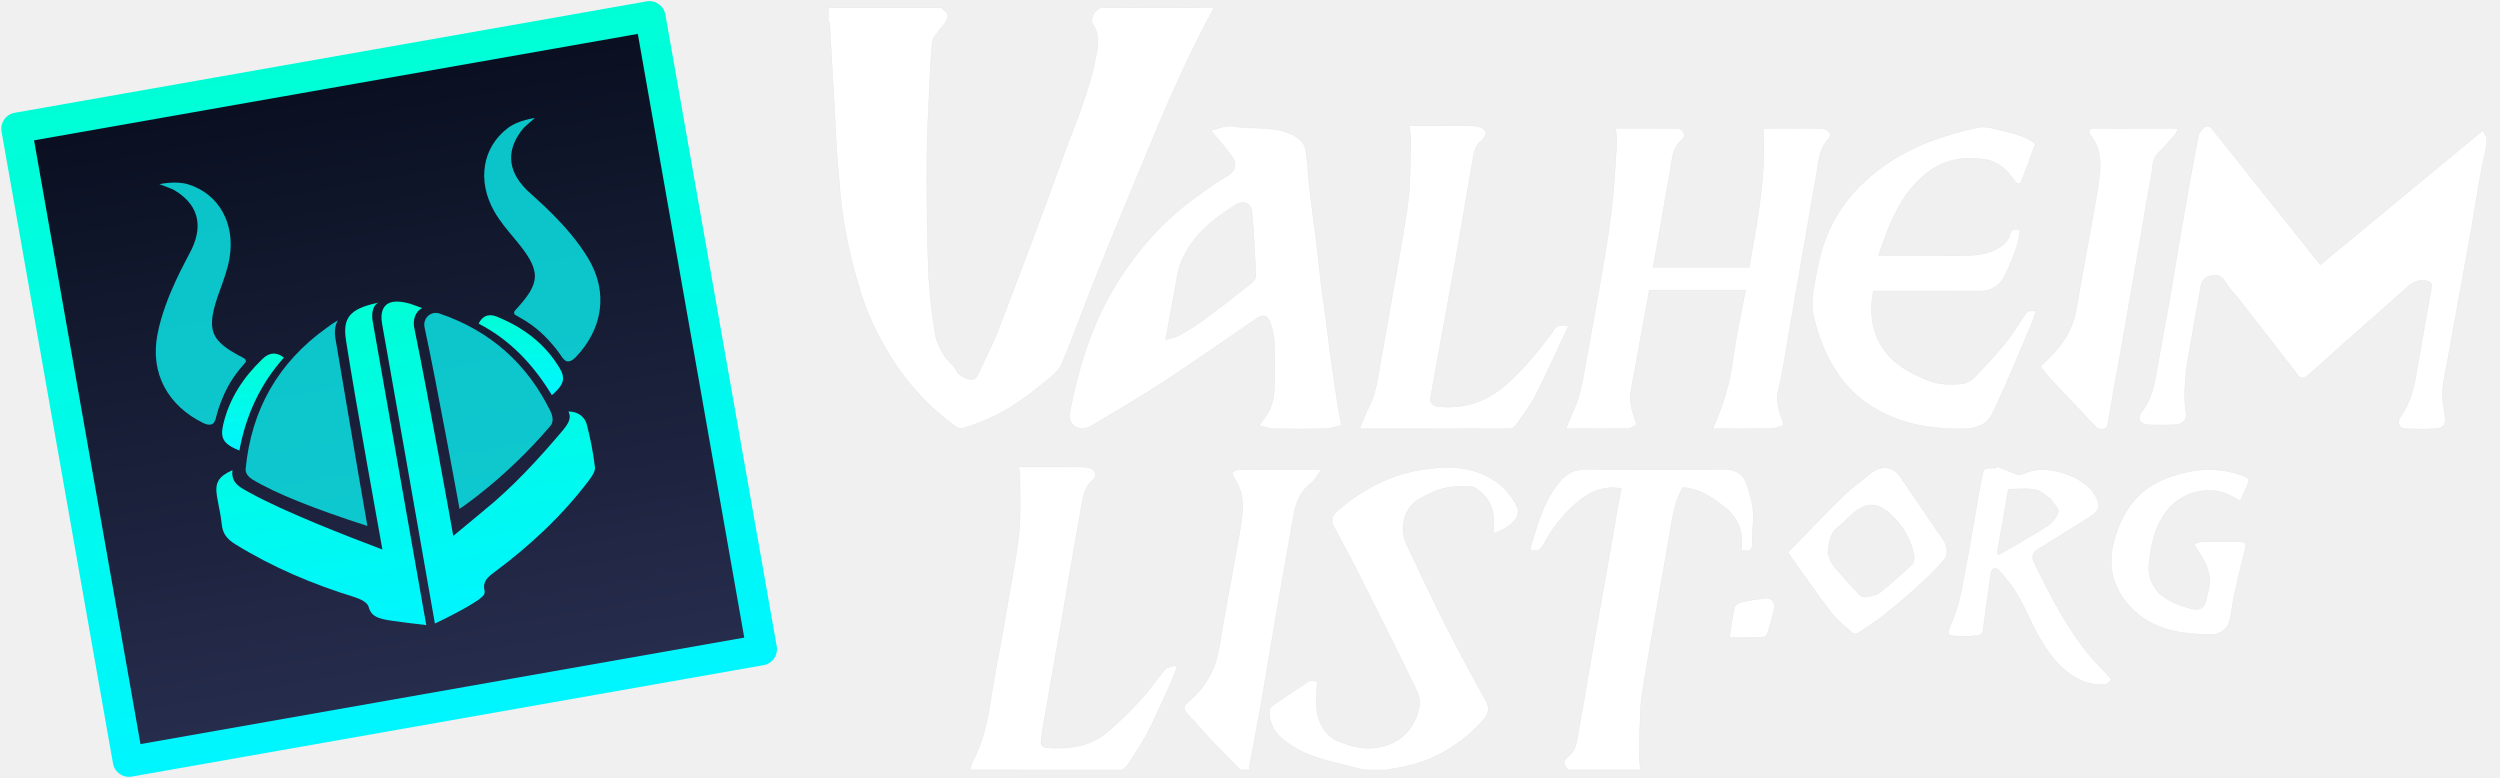
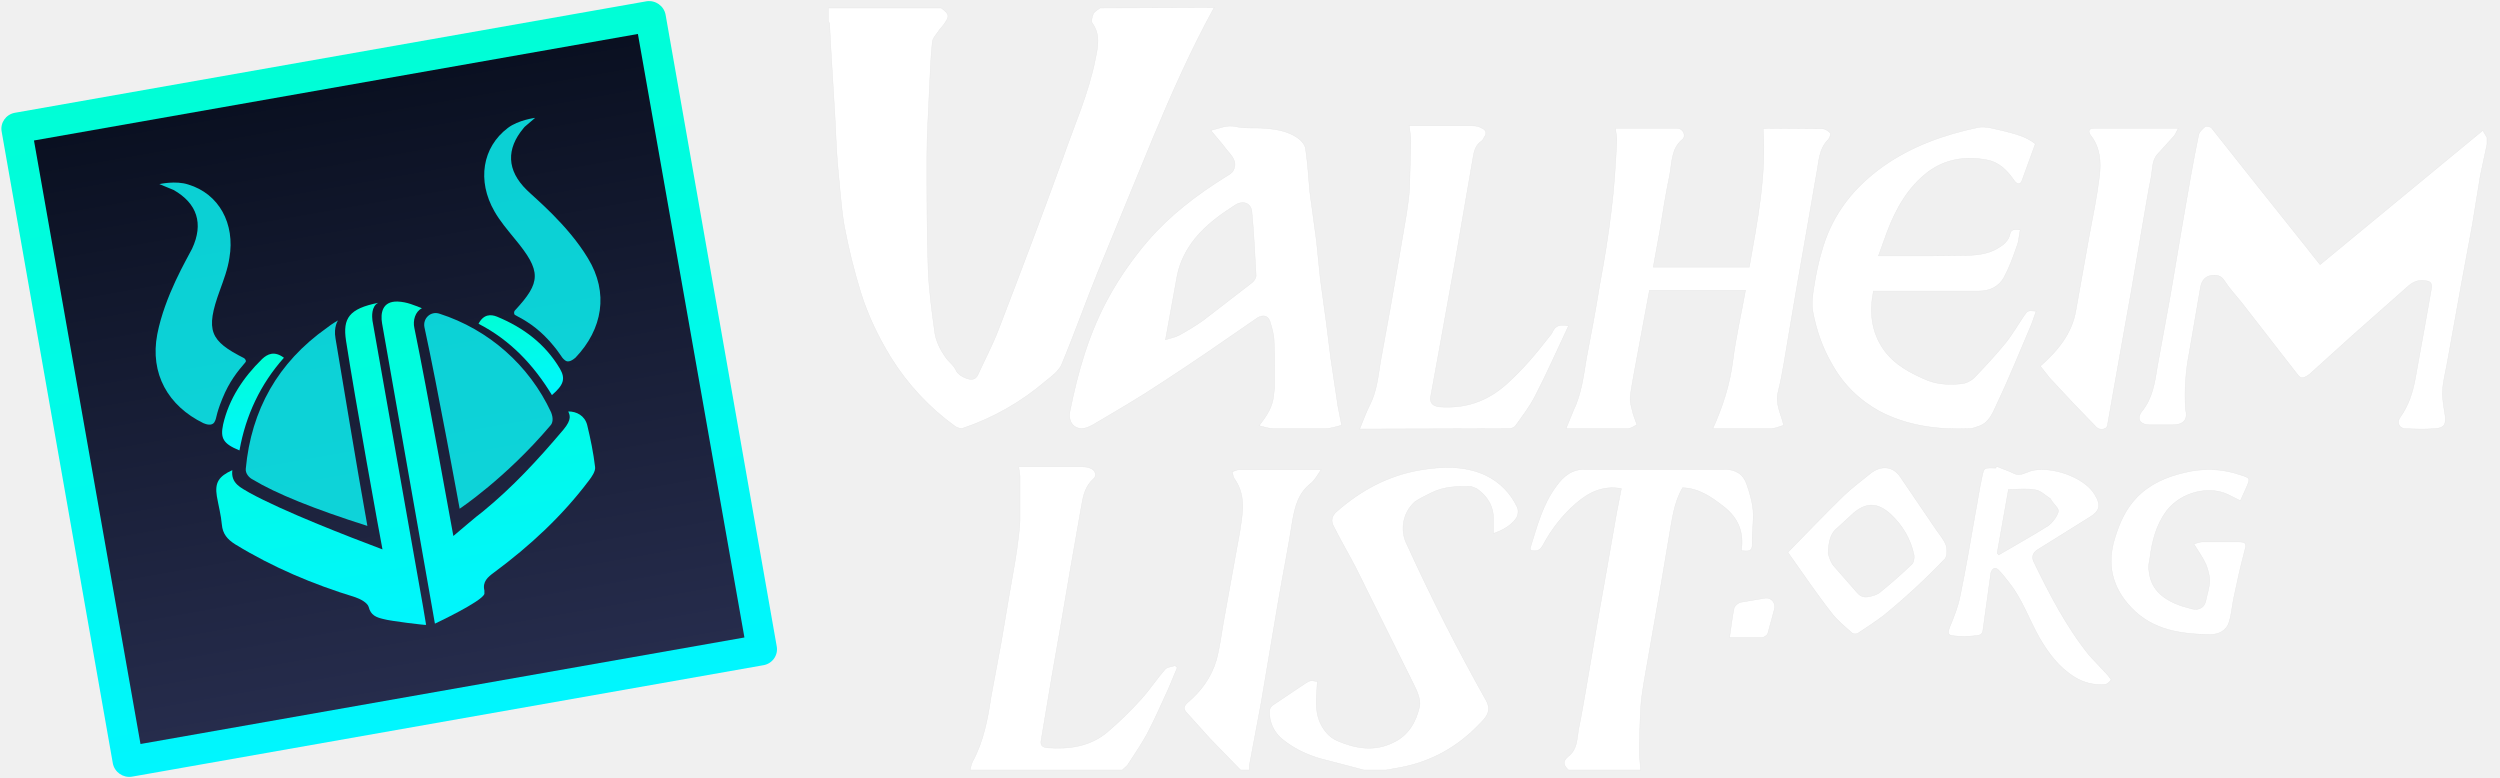
- <svg xmlns="http://www.w3.org/2000/svg" version="1.1" id="Layer_1" x="0px" y="0px" viewBox="0 0 5961 1854.3" style="enable-background:new 0 0 5961 1854.3;" xml:space="preserve">
-   <style type="text/css">
- 	.st0{fill:url(#SVGID_1_);}
- 	.st1{fill:url(#SVGID_2_);}
- 	.st2{fill:url(#SVGID_3_);}
- 	.st3{fill:url(#SVGID_4_);}
- 	.st4{opacity:0.75;fill:#0AFFFF;enable-background:new    ;}
- 	.st5{fill:url(#SVGID_5_);}
- 	.st6{fill:url(#SVGID_6_);}
- 	.st7{fill:#FFFFFF;stroke:#E5E5E5;stroke-miterlimit:10;}
- </style>
-   <linearGradient id="SVGID_1_" gradientUnits="userSpaceOnUse" x1="1045.252" y1="1368.529" x2="1045.252" y2="-238.74" gradientTransform="matrix(0.9848 -0.1736 0.1736 0.9848 -199.4986 552.608)">
-     <stop offset="0" style="stop-color:#00F6FE" />
-     <stop offset="1" style="stop-color:#00FED6" />
+ <svg xmlns="http://www.w3.org/2000/svg" xmlns:xlink="http://www.w3.org/1999/xlink" viewBox="0 0 5961 1854.3">
+   <linearGradient id="a">
+     <stop offset="0" stop-color="#00f6fe" />
+     <stop offset="1" stop-color="#00fed6" />
  </linearGradient>
-   <path class="st0" d="M1820.7,1586L314.2,1851.7c-21,3.7-41.1-10.3-44.8-31.4L3.7,313.7c-3.7-21,10.3-41.1,31.4-44.8L1541.7,3.3  c21-3.7,41.1,10.3,44.8,31.4l265.6,1506.6C1855.8,1562.2,1841.7,1582.3,1820.7,1586z" />
-   <linearGradient id="SVGID_2_" gradientUnits="userSpaceOnUse" x1="1045.227" y1="-166.041" x2="1045.227" y2="1295.82" gradientTransform="matrix(0.9848 -0.1736 0.1736 0.9848 -199.4986 552.608)">
-     <stop offset="0" style="stop-color:#0A1021" />
-     <stop offset="1" style="stop-color:#262C4C" />
+   <linearGradient id="b" gradientTransform="rotate(-10 3059 1417)" gradientUnits="userSpaceOnUse" x1="1045.3" x2="1045.3" xlink:href="#a" y1="1368.5" y2="-238.7" />
+   <linearGradient id="c" gradientTransform="rotate(-10 3059 1417)" gradientUnits="userSpaceOnUse" x1="1045.2" x2="1045.2" y1="-166" y2="1295.8">
+     <stop offset="0" stop-color="#0a1021" />
+     <stop offset="1" stop-color="#262c4c" />
  </linearGradient>
-   <path class="st1" d="M1774.6,1520.3C1294,1605.1,815.3,1689.5,335,1774.2C250.4,1294.2,166,815.5,81.2,334.6  c478.9-84.4,958.2-169,1439.6-253.8C1605.1,559.3,1689.7,1038.7,1774.6,1520.3z" />
-   <linearGradient id="SVGID_3_" gradientUnits="userSpaceOnUse" x1="1276.449" y1="1134.655" x2="1276.449" y2="361.943" gradientTransform="matrix(0.9848 -0.1736 0.1736 0.9848 -199.4986 552.608)">
-     <stop offset="0" style="stop-color:#00F6FE" />
-     <stop offset="1" style="stop-color:#00FED6" />
-   </linearGradient>
-   <path class="st2" d="M948.4,719.1c22.2,0.8,40.1,8.8,58,15.6c-16.7,8.3-22.3,28.9-18.7,46.8c30.2,145.3,89.6,476.3,93.1,496.3  c17.2-14.1,56.7-47.3,70.2-58.2c71.8-58.3,131.1-122.7,191.6-194.2c22.1-26.1,15.7-36.3,12.9-44.3c19.4,0.1,38.1,9.5,44,32.3  c8.5,33,15.1,66.7,19.1,100.5c1.2,10.1-7.7,22.7-14.8,32.1c-64.1,84.6-141.1,156-226.1,219.1c-15,11.1-27.6,22.1-22.3,43.1  c0.6,2.4,0.2,5.3-0.5,7.8c-4.9,17.6-117.9,70.7-117.9,70.7s-5-28.3-7-39.7c-33.1-191.3-96.8-550-119.1-675.7  C906.6,746.7,911.4,717.8,948.4,719.1z" />
-   <linearGradient id="SVGID_4_" gradientUnits="userSpaceOnUse" x1="825.638" y1="1134.728" x2="825.638" y2="357.798" gradientTransform="matrix(0.9848 -0.1736 0.1736 0.9848 -199.4986 552.608)">
-     <stop offset="0" style="stop-color:#00F6FE" />
-     <stop offset="1" style="stop-color:#00FED6" />
-   </linearGradient>
-   <path class="st3" d="M554.3,1121c-4.3,32.1,20.5,42.1,41.1,53.7c79.2,44.3,231.7,103.6,316.4,135.6c-6.4-36.4-64.6-355.8-86.7-498.1  c-8.3-53.1,6.7-76.1,77.1-90.5c-17,8.2-15.4,33.9-13.9,42.4c40.7,230.9,79.9,453.2,120.6,684.2c2.2,12.5,7.5,42.2,7.5,42.2  s-85.7-9.6-102.6-14.1c-16.4-4.3-29.7-9.3-35-29.9c-2.5-9.7-19.8-18.5-32.1-22.3c-100.3-30.8-196.1-71.2-285.6-126.5  c-18.8-11.6-30.1-24.6-32.3-47.1c-2.2-22.7-7.8-45-11.5-67.5C512.1,1151.1,520.6,1136.2,554.3,1121z" />
-   <path class="st4" d="M805.8,763.7c0,0-10.9,15.2-6.1,42.8c25.6,148.9,47.8,285.6,76.3,447.6c-125.5-40.4-218.3-77.2-274-110.8  c-7.7-4.6-17.4-13.9-16.3-25.5c13.7-141.1,77.6-253.3,192.9-335.9C793.2,770.9,805.8,763.7,805.8,763.7z" />
-   <path class="st4" d="M1095.7,1213.4c0,0-52.9-291.9-83.4-433.1c-4.6-21.3,14.9-39.5,35.5-32.8c0.1,0.1,0.2,0.1,0.3,0.1  c120.4,41,209.3,119.2,265.6,235.4c6.4,15.4,4.4,25.7-1.3,32.4C1206.4,1140.4,1095.7,1213.4,1095.7,1213.4z" />
-   <path class="st4" d="M581.8,854.2c3.6,1.9,6,6.8,3.4,9.9c-18.4,21.3-38.3,44.7-55.3,86.6c-17,41.9-12.2,43.8-19.3,56.2  c-5.2,9-18.4,5.4-25.2,2.1C401.1,968.2,357.2,890.6,375.5,797c17.9-92,70.9-179.9,82-203.7c28.3-60.3,12.2-108.5-43.3-140.7  c-21.3-12.4-0.1-0.1-0.1-0.1c-3.1-1.9-34-13.3-34-13.3s38.5-9,68.7,0.4c73.2,22.7,112.4,93.2,98.5,175.7  c-4.5,26.5-14.1,52.5-23.4,78C489.3,788.6,500.6,812.5,581.8,854.2z" />
-   <linearGradient id="SVGID_5_" gradientUnits="userSpaceOnUse" x1="722.659" y1="647.597" x2="722.659" y2="433.526" gradientTransform="matrix(0.9848 -0.1736 0.1736 0.9848 -199.4986 552.608)">
-     <stop offset="0" style="stop-color:#00F6FE" />
-     <stop offset="1" style="stop-color:#00FED6" />
-   </linearGradient>
-   <path class="st5" d="M570.8,1074.4c-38.3-16-46.2-29-38.6-62c14.3-61.9,48-112.7,93.2-156.1c12.9-12.4,28.9-20.5,51.6-3.7  C620.6,916,586.2,989.8,570.8,1074.4z" />
-   <linearGradient id="SVGID_6_" gradientUnits="userSpaceOnUse" x1="1370.472" y1="646.796" x2="1370.472" y2="433.154" gradientTransform="matrix(0.9848 -0.1736 0.1736 0.9848 -199.4986 552.608)">
-     <stop offset="0" style="stop-color:#00F6FE" />
-     <stop offset="1" style="stop-color:#00FED6" />
-   </linearGradient>
-   <path class="st6" d="M1315.9,942.2c-43.4-71.5-98.7-131.4-174.6-170.5c11.4-22.8,28.3-22.8,44.1-16.4  c62.5,25.5,114.8,64.5,149.6,123.5C1349,902.7,1343.9,918.2,1315.9,942.2z" />
-   <path class="st4" d="M1228.1,740.3c-2.8,2.9-3.3,8.4,0.2,10.4c24.6,13.7,51.3,28.9,81.6,62.4c30.3,33.6,26.5,37,37.4,46.2  c7.9,6.6,19.2-1.2,24.4-6.6c65.1-67.2,79.9-155,30.7-236.8c-48.2-80.3-128.1-144.8-146.8-163.3c-47.2-46.9-48.5-97.7-7.5-147  c15.8-18.9,0.1-0.1,0.1-0.1c2.2-2.8,27.3-24.2,27.3-24.2s-39.2,4.8-64.5,23.9c-61,46.3-73.8,126-32.5,198.8  c13.3,23.4,31.2,44.5,48.6,65.3C1292.5,646.9,1290.1,673.3,1228.1,740.3z" />
-   <g>
-     <path class="st7" d="M2895,18.3c-54.9,99.9-101.3,203.8-145,309c-44.3,106.8-88.9,213.4-132.1,320.6   c-29.7,73.6-56.3,148.5-87,221.7c-6.6,15.8-23.7,28.1-37.8,39.7c-41.8,34.5-85.4,66.8-135.4,89c-19.9,8.8-40.6,16.3-61.4,22.8   c-5.2,1.6-13.4-0.9-18.2-4.3c-62-44.8-113-99.9-153.6-164.9c-30.7-49.2-55.7-101.3-72.8-156.4c-16-51.4-28.8-104.1-38.2-157.1   c-8.8-49.4-11.8-99.8-16.2-149.9c-3.2-36-4.4-72.1-6.4-108.2c-3.2-55.7-6.3-111.4-9.4-167c-1.1-19.1-2-38.2-3.3-57.2   c-0.1-2.2-1.9-4.2-3-6.3c0-10.4,0-20.9,0-31.3c89.7,0,179.4,0,269,0c20,15.2,20.8,19.9,6.1,40.8c-2.9,4.2-7.3,7.5-10.1,11.7   c-6.3,9.5-16.1,19-17.2,29.3c-4,36.9-5.3,74.2-6.9,111.3c-2.4,54.3-5.8,108.6-6,163c-0.3,88.9,0.1,177.9,3.4,266.8   c1.9,51.2,8.2,102.4,15.9,153c3,19.7,13,39.6,24.2,56.5c7.6,11.4,20.4,19.1,26.9,33.1c3.8,8.2,14.8,14.5,23.9,18.3   c9.9,4.1,21.1,4.5,27.1-8.9c16-35.3,34.7-69.5,48.5-105.6c52.5-137.4,104.7-274.9,154.5-413.3c27.8-77.4,61.9-152.9,77.7-234.4   c5.6-28.9,12-56.8-7.5-83.8c-3.4-4.8-0.4-16.2,2.8-23.2c2.7-5.9,10-9.8,15.2-14.5C2713.5,18.3,2804.3,18.3,2895,18.3z" />
-     <path class="st7" d="M5929.5,343.7c-5.2,25.2-11,50.3-15.5,75.6c-6.9,38.7-12.7,77.6-19.5,116.4c-7.9,45.2-16.3,90.4-24.5,135.6   c-11.4,62.8-22.8,125.5-34.1,188.3c-4.3,24.1-10.4,48.2-11.9,72.5c-1.2,19.2,3,38.8,5.6,58c3.1,22.4-1.6,30.6-24.2,32.1   c-23.4,1.6-46.9,1-70.4,0.1c-13.9-0.5-20.6-14.9-11.8-27.4c19.7-27.8,30-58.9,36-91.7c8.1-44.2,15.5-88.5,23.3-132.8   c4.7-26.6,9.2-53.3,14.4-79.8c3.1-15.6-0.8-20.3-16.7-21.7c-17-1.6-28.9,5.4-41.1,16.5c-42.7,38.8-86.6,76.4-129.8,114.7   c-31.7,28.1-63,56.6-94.5,84.9c-5.3,4.8-10.7,9.9-16.8,13.3c-7.1,4-13.1,4-19.5-4.4c-44.8-58.6-90.3-116.6-135.7-174.8   c-12.6-16.2-27.2-31.1-37.8-48.5c-9-14.9-20.5-15.8-34.2-13.1c-14.2,2.8-21,12.7-23.4,26.7c-9.1,52.3-18.4,104.5-27.9,156.7   c-7.6,41.3-11.8,82.7-9.5,124.7c0.2,3.1,0.4,6.2,1.1,9.2c6,25.1-2.9,37.4-28.8,38.3c-19.3,0.6-38.6,0.7-57.9,0   c-22-0.8-30.4-15.4-17.1-32c25.2-31.6,30.5-69.3,37-107.1c9.9-56.8,20.9-113.4,30.8-170.2c10.9-62.9,20.8-126,31.8-188.9   c11.1-63.9,22.5-127.7,34.9-191.3c1.6-8.1,9.3-15.9,15.9-21.8c2.4-2.1,12.4-0.1,15.1,3.2c36.1,44.6,71.4,89.9,107.1,134.8   c38,47.8,76.3,95.3,114.4,143c12.8,16,25.3,32.2,38.1,48.5c129.3-106.8,257.9-213,387.6-320.2c3.6,6.4,6.5,11.7,9.5,17.1   C5929.5,333.3,5929.5,338.5,5929.5,343.7z" />
-     <path class="st7" d="M3251.6,1835.9c-27.8-7.2-55.6-14.7-83.5-21.5c-40.2-9.8-77.7-25.5-109.6-51.9c-20.5-16.9-32.2-39.8-31.8-67.2   c0.1-4.4,3.7-10.4,7.5-13c25.1-17.4,50.9-34,76.2-51.2c13.3-9.1,13.2-9.5,30.5-6.2c-1.2,33.2-7.4,66.4,7.1,98.7   c8.6,19.1,21.9,34.5,39.9,42.4c43.9,19.1,89.4,26.7,135,4.2c35.8-17.6,54.5-50,61.8-86.4c3.2-15.9-6-36-13.9-52.1   c-45.3-92.8-91.6-185.1-138.1-277.4c-16.8-33.3-35.2-65.8-52.4-98.9c-7.1-13.6-5-25.5,7.4-36.3c57.4-50.1,122.6-85.6,197.8-98.4   c52.3-8.9,106-10.7,156.3,12.7c34.7,16.1,60.4,42.4,76.5,76.9c3.1,6.7,1.3,18.9-3.1,25.3c-12.3,17.8-30.8,28.2-53.9,36.6   c0-12.7,0-22.3,0-32c0.2-32.4-14.7-56.8-40.7-74.9c-3.6-2.5-8.3-4.5-12.7-4.8c-32.6-1.9-64.9-0.8-94.8,14.7   c-13.5,7-28.5,12.4-39.8,22.1c-28.6,24.3-35.9,65.9-18.8,102.1c30.4,64.3,60.6,128.7,92.7,192.1c30.7,60.7,62.9,120.6,96,179.9   c13.6,24.4-0.5,39.7-14.2,54c-52.3,54.6-115.1,91.1-190.4,104.4c-11.3,2-22.5,4.2-33.8,6.3   C3287.1,1835.9,3269.3,1835.9,3251.6,1835.9z" />
-     <path class="st7" d="M3739.6,1835.9c-12.7-12.3-14-21.2-0.8-31.5c21.8-17.1,21.3-41.9,25.7-65c7.3-38.6,13.7-77.4,20.4-116.1   c7.9-45.3,15.6-90.5,23.6-135.8c7.6-43.2,15.4-86.4,23-129.6c8-45.7,15.9-91.5,23.9-137.2c3.3-18.5,6.9-36.9,10.4-55.9   c-43.9-7.5-78.2,9.2-108.4,35.7c-31.5,27.7-57.1,60.7-76.9,97.7c-7.2,13.5-15.7,17.8-30.8,13.9c-0.2-1.8-1.2-4.4-0.6-6.5   c15.8-51,29.2-103,61.8-147.1c18-24.4,38.5-40.1,71.8-39.6c109.4,1.5,218.9,1.3,328.3,0.1c28.2-0.3,45.5,11.5,54,36.3   c6.9,20.1,13.4,41,15,62c2,26.1-2.6,52.7-1.9,79c0.5,20.8-11.2,17.8-26.3,16.2c6.9-43.3-7.9-78.9-41.7-105   c-29-22.4-59.7-43.2-98.1-45c-20.6,36.7-25,76.3-31.6,115.3c-6.4,37.7-13.2,75.4-19.8,113.1c-8,45.7-15.9,91.5-23.9,137.2   c-5.9,34.2-12.2,68.3-17.7,102.6c-3.1,19.2-6.1,38.6-7.1,58c-1.9,37.3-2.7,74.6-3.2,111.9c-0.2,11.7,1.9,23.5,2.9,35.3   C3854.3,1835.9,3797,1835.9,3739.6,1835.9z" />
-     <path class="st7" d="M2313.1,1835.9c1.9-6.8,2.7-14.2,6-20.2c26-48,36.3-100.2,44.3-153.4c6.5-43.4,15.4-86.4,23.1-129.6   c6.9-39.2,13.7-78.4,20.5-117.7c6.2-35.7,12.8-71.3,18.2-107.2c3.3-21.8,5.8-43.9,6.5-66c1.1-35.5,0.4-71.1,0.2-106.7   c0-6.6-1.6-13.1-2.8-21.9c5.2,0,10.1,0,15,0c45.4,0,90.7-0.1,136.1,0.2c7,0,14.5,1.1,21,3.5c11.1,4.1,14.8,18.3,6.3,25.4   c-19.7,16.4-24.5,38.8-28.5,62.2c-8.8,51.3-18.1,102.5-27,153.8c-7.8,44.8-15.2,89.6-23,134.4c-6.6,38.2-13.5,76.4-20.1,114.6   c-6.9,39.2-13.8,78.4-20.5,117.7c-2.4,14.1-4.7,28.3-6.1,42.5c-1.1,10.1,4.4,14.7,14.8,15.5c52.3,3.6,102.5-2.6,143.8-37.9   c28.2-24.1,54.7-50.3,79.8-77.6c20.7-22.5,37.6-48.6,57.7-71.8c4.9-5.6,15.7-6.1,23.8-9c1.4,1.6,2.9,3.2,4.3,4.9   c-6.6,16.2-12.8,32.5-20,48.4c-16.8,36.7-32.8,73.8-51.5,109.5c-13.6,26.1-30.8,50.5-46.8,75.3c-2.9,4.5-7.9,7.5-11.9,11.2   C2555,1835.9,2434.1,1835.9,2313.1,1835.9z" />
-     <path class="st7" d="M2957.6,1835.9c-24-24.5-48.3-48.7-71.9-73.6c-18.8-19.9-36.4-40.8-55-60.9c-9.3-10.1-8.9-17.8,1.8-26.9   c31.5-26.9,55.6-59.9,67.3-99.5c8.6-29.2,11.7-60,17.1-90.1c10.4-57.2,21-114.4,31-171.6c5.8-33.2,13.3-66.4,15-99.9   c1.3-25-4.2-50.7-19.6-72.7c-3.1-4.3-3.7-10.4-5.4-15.7c5.7-1.8,11.5-5.2,17.2-5.2c57.8-0.4,115.7-0.2,173.5-0.2   c6.2,0,12.3,0,21.9,0c-9,12.1-15.3,25.6-25.8,33.7c-28.7,22.5-36.9,53.3-42.3,86.9c-10.5,64.4-22.9,128.6-34,192.9   c-14,81-27.1,162.1-41.2,243.1c-8.7,49.7-18.5,99.2-27.7,148.8c-0.7,3.5-0.1,7.3-0.1,10.9   C2972.1,1835.9,2964.8,1835.9,2957.6,1835.9z" />
-     <path class="st7" d="M3198.9,1014.2c-12.9,2.8-25.9,7.7-39,8c-41.1,1-82.3,0.9-123.5,0c-10.7-0.2-21.2-4.6-34.8-7.7   c19.9-23.4,33-45.6,35.5-72.7c0.5-5.1,1.7-10.2,1.7-15.3c0.2-37.1,1.2-74.3-0.4-111.3c-0.7-16.5-5.2-33.2-10.7-48.9   c-5-14.2-17-16.6-29.6-8.1c-75.5,51.4-150.2,104.1-226.6,154.1c-54.6,35.8-111.3,68.2-167.1,102c-3.5,2.1-7.3,3.6-11.2,4.9   c-27.3,9.3-47.7-9-42.1-37.7c18.7-96,46.2-189.2,93.8-275.2c26.3-47.5,57.4-91.7,93.1-133c52.4-60.6,115.1-108.1,182.3-150.4   c7.7-4.8,17.3-9.8,21-17.2c10.6-21.2-6.5-35.2-17.2-49.9c-11-15-23.8-28.6-37.2-44.5c20.6-5.8,37.8-14.1,59.9-9.4   c22.5,4.7,46.4,2.4,69.5,4.2c27.1,2.1,54.3,6.4,77.1,22c8.8,6,18.1,17.2,19.6,27.2c5.2,33.4,6.5,67.5,10.4,101.2   c4.5,39.7,10.4,79.2,15.2,118.8c3.6,29.5,6.1,59.2,9.8,88.8c4.5,36.6,9.9,73,14.7,109.5c3.6,26.9,6.5,53.9,10.3,80.8   c5.3,38,10.9,75.9,16.7,113.8C3192.4,982.4,3195.5,996.3,3198.9,1014.2z M2779.4,809.8c13-4,23.9-5.5,32.8-10.5   c19.9-11.2,39.7-23.1,58.1-36.7c38.6-28.6,76.5-58.2,114.1-88.1c5.1-4,10.4-12,10.1-18c-2.2-50.4-4.7-100.8-9.4-151.1   c-2-21.4-21.5-28.5-39.6-16.6c-34.7,22.7-68.9,46-95.2,79.1c-21.1,26.4-36.8,55-42.9,88.4C2798.3,705.9,2789.3,755.5,2779.4,809.8z   " />
-     <path class="st7" d="M3941.6,637.4c76.3,0,151.9,0,229.1,0c19.1-109,41.1-217.6,33.4-330.4c3.1-0.2,7.1-0.8,11.1-0.9   c43.3-0.1,86.5-0.5,129.8,0.4c6.5,0.1,14.3,5.3,18.7,10.4c2,2.4-1.1,12-4.6,15.7c-22.8,23.6-22.4,54.8-27.9,83.7   c-8.4,44.1-15.5,88.5-23.2,132.7c-8,45.8-16,91.5-23.9,137.3c-6.5,37.2-12.6,74.5-19.2,111.7c-8,45.2-14.3,90.9-25.3,135.3   c-7.2,29.1,6.5,52.2,13.8,81c-10.6,2.7-21.1,7.4-31.6,7.6c-44.3,0.9-88.5,0.4-138.1,0.4c24.1-53.6,40.8-106.6,48-162.8   c7.2-56,19.9-111.4,30.4-167.9c-77.2,0-153.6,0-229.4,0c-12.2,66.7-24.3,132.9-36.3,199.1c-3.4,18.6-7.6,37.1-9.2,55.9   c-0.9,10.5,2,21.6,4.6,32.1c2.6,10.8,6.8,21.3,11,34.1c-7.1,3.1-14.3,9-21.6,9.1c-47.9,0.8-95.8,0.4-147.6,0.4   c6.8-16.2,12.2-30.2,18.5-43.9c18.4-39.9,23.6-83.1,31.3-125.7c10.4-57.2,21.3-114.4,31-171.7c10.1-59.4,20.8-118.9,28-178.7   c6.6-54.7,9.1-109.8,12.7-164.8c0.7-9.9-1.8-20-3-31.6c50.3,0,99.2-0.4,148.1,0.3c13.1,0.2,20.9,17.7,11.3,25.8   c-27.2,22.9-24.8,55.7-30.7,85.5c-8.6,43.6-15.4,87.5-23.1,131.2C3952.5,578.1,3947.1,607.2,3941.6,637.4z" />
-     <path class="st7" d="M4853,343c-10.8,29.5-21.2,58.7-32.3,87.6c-3.8,9.9-10.9,9.8-17.6,0c-16.7-24.4-36.7-44.5-67.3-49.8   c-50.1-8.6-97-1.8-138.6,29.6c-48,36.3-75.8,86.7-97.3,141.1c-7.3,18.4-13.2,37.2-20.6,58c45.3,0,87.3,0,129.4,0   c27.6,0,55.3,0.6,82.9-0.2c28.3-0.8,56.3-5.3,79.9-22.1c9.1-6.5,19-17,20.9-27.1c3-15.4,11.2-13.4,24.3-12.5   c-2.5,13.6-3.1,27.5-7.6,39.9c-9.1,25.2-18.5,50.7-31.3,74.1c-11.9,21.9-32.6,32.7-58.9,32.5c-78.2-0.5-156.4-0.2-234.6-0.2   c-5.7,0-11.3,0-17.3,0c-9.6,50-4.5,97,24.1,138.8c25.5,37.3,64.5,57.1,105.2,73.9c26.2,10.8,53.6,11.1,80.7,8.7   c10.7-0.9,22.9-7.7,30.6-15.6c25.5-25.9,50.3-52.7,73.3-80.8c16.8-20.4,30.4-43.5,45.4-65.4c8.9-13,8.8-13,28.6-11.8   c-3.9,10.9-7,21.2-11.1,31c-27.1,63.8-53.2,128-82.3,190.9c-9.2,19.9-17.8,43.3-42.1,52.1c-7.6,2.7-15.5,6-23.4,6.3   c-74.4,3.2-147-6-213.5-41.4c-49.5-26.3-88.1-64.6-115.7-114.2c-21.3-38.3-35.8-79-44-121.5c-3.7-19.2-1.1-40.4,2.2-60   c5.5-32.6,11.7-65.3,21.6-96.8c25.4-80.7,75.9-142.9,144.4-191.9c67.8-48.6,144.8-74.7,224.7-92.2c19.1-4.2,41.5,3.7,61.7,8.4   C4804.2,319,4831.4,324.8,4853,343z" />
-     <path class="st7" d="M3740,777.3c-26.6,56.3-51.3,111.7-78.8,165.7c-13.1,25.7-31.3,48.9-48,72.6c-2.7,3.8-9.5,6.6-14.4,6.6   c-117.8,0.4-235.6,0.3-357.1,0.3c8.5-19.9,15.4-38.6,24.3-56.3c16.5-33.2,19.5-69.5,26.2-104.9c8.3-44.1,15.7-88.4,23.5-132.7   c6.8-38.2,13.7-76.4,20.3-114.6c6.1-35.2,12.3-70.4,17.7-105.7c3.1-20.3,6-40.7,7.1-61.1c1.9-36.8,2.7-73.6,3.2-110.4   c0.2-11.6-2.1-23.3-3.5-36.9c23.3,0,45.1,0,66.8,0c27.6,0,55.3-0.3,82.9,0.2c7.5,0.1,15.7,1.3,22.3,4.5c9.1,4.3,14.2,11.8,6.6,22.2   c-2.1,2.9-3.3,7-6,8.8c-17.2,11.3-18.7,29.8-21.7,47.2c-13.9,79.5-27.1,159.1-41.1,238.5c-13.1,73.9-26.9,147.6-40.3,221.4   c-6.3,34.6-12.3,69.3-18.6,103.9c-2.5,13.8,4.4,21.6,19.2,23c61.7,5.7,114.6-11.9,161.5-53.4c38.2-33.8,70.2-72.3,100.6-112.6   c3.1-4.1,7.1-7.8,9.2-12.3C3708.7,776.4,3720.1,773.1,3740,777.3z" />
-     <path class="st7" d="M4865.2,873.2c43.1-38.1,75.6-78.9,85.2-134.7c9.9-57.8,20.8-115.5,31-173.2c8.5-48.2,18.5-96.3,24.5-144.9   c4.2-33.2,2.3-66.9-19.6-95.9c-8.4-11-5.8-18.2,5.5-18.2c66.1-0.3,132.3-0.2,202.4-0.2c-4.1,7.5-6,13.1-9.6,17.2   c-12.6,14.4-25.6,28.4-38.9,42.2c-15.8,16.3-12.6,38.1-16.6,57.6c-8.1,39-13.9,78.4-20.7,117.6c-8.8,50.8-17.8,101.5-26.6,152.3   c-6.5,37.2-12.7,74.5-19.3,111.7c-8,45.2-16.4,90.3-24.4,135.5c-4.4,24.6-8.3,49.3-12.6,74c-1.6,9.3-18.3,13-26.6,4.8   c-19.1-19-37.3-38.9-55.8-58.5c-18.9-19.9-38-39.7-56.5-60C4878.6,891.9,4872,882.1,4865.2,873.2z" />
-     <path class="st7" d="M4760.5,1112.4c13.9,5.4,28.3,9.8,41.6,16.4c14.9,7.5,27-1.8,39.4-5.4c46.8-13.7,126.2,12.9,152.3,54.3   c16.8,26.8,12.3,41-11,55.3c-41.6,25.7-83.1,51.8-124.6,77.6c-11.2,7-14.3,17.2-8.8,28.6c38.1,78.1,77.2,155.8,132.8,223.4   c13.8,16.7,29.6,31.8,44.3,47.8c3,3.3,7.9,9.9,7.2,10.8c-4,4.5-9.4,10.5-14.6,10.9c-26.1,1.8-50.8-4.3-73.2-18.1   c-37.1-22.8-61.7-56.7-83-93.5c-24.9-43.2-40.6-91.4-72-131c-8-10-15.9-20.2-24.5-29.6c-2.6-2.9-8.5-5.6-11.5-4.6   c-3.4,1.2-7,6.5-7.6,10.5c-6.7,45.5-13.2,91.1-18.9,136.7c-1.7,13.9-13.4,12.6-20.6,13.5c-16.4,2.1-33.3,1.6-49.9,0.4   c-14.2-1-14.3-7.7-8.7-21.1c10.2-24.3,19.7-49.4,25-75.1c13.1-63.4,23.7-127.3,35.2-191.1c5.5-30.6,9.7-61.6,16.5-91.9   c5.6-24.7,4.9-20.8,32.9-20.9C4759.5,1115,4760,1113.7,4760.5,1112.4z M4788.8,1166.5c-9.1,52.1-17.9,102.1-26.7,152.2   c1.4,1.3,2.7,2.7,4.1,4c38.9-22.8,78.4-44.7,116.3-69.1c11.4-7.3,21.6-20.8,25.4-33.6c2-6.8-10.7-18-16.7-27.2   c-0.5-0.8-0.3-2.4-1-2.8c-12.3-7.9-23.9-19.9-37.2-22.4C4832.4,1163.7,4810.6,1166.5,4788.8,1166.5z" />
-     <path class="st7" d="M5231.2,1296.8c7.4-1.9,14-4.9,20.7-5c28.1-0.5,56.3-0.4,84.4-0.2c19.4,0.1,20.8,4.6,15.9,22.8   c-10,36.8-18.1,74.1-26.3,111.3c-4.1,18.9-4.9,38.7-10.4,57.2c-6.4,21.3-25.8,30.5-45.6,30.2c-69.2-1.2-136.7-10.2-188.2-63.7   c-46.1-47.9-58.2-104.2-38.9-167.6c10.8-35.7,26.5-68.8,52.6-95.8c30.8-32,70-48.8,112.3-58.9c44.7-10.6,89.3-10.4,133.3,4.8   c24.7,8.5,24.9,8.2,15,30.8c-4.6,10.6-9.4,21.1-14.1,31.7c-9.8-5.2-19.4-10.6-29.4-15.4c-44.3-21-110.8-7.1-146.2,39.5   c-25.8,33.8-35.6,72.6-40.6,113.5c-1.2,10.1-3.2,20.5-2,30.4c5.7,46.7,38.7,68.2,78.7,82.5c8.1,2.9,16.6,4.8,25,7   c17.1,4.6,29.8-3.8,32.9-20.9c2.7-15,8.2-29.9,8.4-44.9c0.2-13.3-3.3-27.5-8.7-39.7C5252.7,1330.1,5242.2,1315.4,5231.2,1296.8z" />
-     <path class="st7" d="M4262.9,1317.2c45.4-46.4,88-91.3,132.2-134.5c20.5-20,44.2-36.7,66.4-54.8c21.1-17.2,50.2-19.1,69.5,8.9   c28.7,41.6,56.9,83.5,85.2,125.3c8.3,12.3,18.5,23.9,23.5,37.5c3.5,9.6,3.8,25.6-1.9,32.4c-19.4,23.3-41.4,44.6-63.9,65.1   c-27,24.6-54.9,48.2-83.5,70.9c-19,15.1-39.8,28.2-60.2,41.5c-3.2,2.1-10.5,2.5-13,0.3c-17.8-16-37.2-31-51.5-49.8   C4330.4,1413.7,4297.6,1365.7,4262.9,1317.2z M4358.6,1320.2c2.6,6,5.5,19.1,13,28.5c18,22.5,38.6,42.9,57.4,64.8   c7.4,8.7,16.1,11.4,26,9.2c9.7-2.2,20.7-4.4,28.1-10.3c25.9-21,51.1-43.2,75.3-66.1c4.8-4.5,7.1-15.3,5.6-22.2   c-8.2-38.5-26.7-71.3-56.2-98.1c-30-27.3-55.8-29.4-87-3.7c-13.1,10.8-24.5,23.7-37.9,34.2   C4364,1271.2,4360.2,1291.6,4358.6,1320.2z" />
-     <path class="st7" d="M4123.8,1519.9c3.9-25,6.6-48.3,11.6-71.1c1.2-5.3,9.3-11.4,15.3-12.8c19.3-4.4,39.1-7.4,58.8-9.7   c14.5-1.6,24.5,11.1,21,25.4c-4.9,19.8-9.9,39.5-15.9,58.9c-1.2,3.9-7.4,8.8-11.5,8.9C4177.6,1520.3,4152.1,1519.9,4123.8,1519.9z" />
+   <linearGradient id="d" gradientTransform="rotate(-10 3059 1417)" gradientUnits="userSpaceOnUse" x1="1276.4" x2="1276.4" xlink:href="#a" y1="1134.7" y2="361.9" />
+   <linearGradient id="e" gradientTransform="rotate(-10 3059 1417)" gradientUnits="userSpaceOnUse" x1="825.6" x2="825.6" xlink:href="#a" y1="1134.7" y2="357.8" />
+   <linearGradient id="f" gradientTransform="rotate(-10 3059 1417)" gradientUnits="userSpaceOnUse" x1="722.7" x2="722.7" xlink:href="#a" y1="647.6" y2="433.5" />
+   <linearGradient id="g" gradientTransform="rotate(-10 3059 1417)" gradientUnits="userSpaceOnUse" x1="1370.5" x2="1370.5" xlink:href="#a" y1="646.8" y2="433.2" />
+   <path d="M1821 1586L314 1852c-21 3-41-11-45-32L4 314c-4-21 10-41 31-45L1542 3c21-3 41 11 45 32l265 1506c4 21-10 41-31 45z" fill="url(#b)" />
+   <path d="M1775 1520L335 1774 81 335 1521 81l254 1439z" fill="url(#c)" />
+   <path d="M948 719c23 1 40 9 58 16-16 8-22 29-18 47 30 145 89 476 93 496 17-14 56-48 70-58 72-59 131-123 192-195 22-26 15-36 12-44 20 0 39 10 45 32 8 33 15 67 19 101 1 10-8 23-15 32-64 85-141 156-226 219-15 11-28 22-23 43v8c-5 18-118 71-118 71l-7-40-119-676c-4-24 0-53 37-52z" fill="url(#d)" />
+   <path d="M554 1121c-4 32 21 42 41 54 80 44 232 103 317 135-7-36-65-356-87-498-8-53 7-76 77-90-17 8-15 34-14 42l121 684 7 42c0 1-85-9-102-14-17-4-30-9-35-29-3-10-20-19-32-23-101-31-196-71-286-126-19-12-30-25-32-47-2-23-8-45-12-68-5-32 4-47 37-62z" fill="url(#e)" />
+   <path d="M806 764s-11 15-6 43c25 148 47 285 76 447-126-40-218-77-274-111-8-4-17-14-16-25 13-141 77-254 193-336 14-11 27-18 27-18zM1096 1213s-53-291-84-433c-4-21 15-39 36-32a443 443 0 01266 235c6 15 4 26-2 32-106 125-216 198-216 198zM582 854c3 2 6 7 3 10-18 21-38 45-55 87s-12 44-19 56c-6 9-19 5-26 2-84-41-128-118-110-212 18-92 71-180 83-204 28-60 12-108-44-140-21-13 0 0 0 0l-34-14s39-9 69 1c73 22 112 93 98 175-4 27-14 53-23 78-35 96-23 120 58 161z" fill="#0affff" opacity=".8" />
+   <path d="M571 1074c-39-16-46-29-39-62 14-61 48-112 93-156 13-12 29-20 52-3-56 63-91 137-106 221z" fill="url(#f)" />
+   <path d="M1316 942c-43-71-99-131-175-170 12-23 29-23 44-17 63 26 115 65 150 124 14 24 9 39-19 63z" fill="url(#g)" />
+   <path d="M1228 740c-3 3-3 9 0 11 25 13 52 29 82 62 30 34 26 37 37 46 8 7 19-1 25-6 65-68 80-155 30-237-48-80-128-145-146-163-48-47-49-98-8-147 16-19 0-1 0-1l28-24s-40 5-65 24c-61 46-74 126-32 199 13 23 31 44 48 65 65 78 63 104 1 171z" fill="#0affff" opacity=".8" />
+   <g fill="#fff" stroke="#e5e5e5" stroke-miterlimit="10">
+     <path d="M2895 18c-55 100-101 204-145 309l-132 321c-30 74-56 148-87 222-7 15-24 28-38 39a595 595 0 01-197 112c-5 2-13-1-18-4a581 581 0 01-154-165c-30-49-55-101-72-156-16-52-29-105-39-158-8-49-11-99-16-149-3-36-4-73-6-109l-10-167-3-57-3-6V19h269c20 15 21 19 6 40l-10 12c-6 10-16 19-17 29-4 37-5 75-7 112-2 54-6 108-6 163 0 89 0 178 3 266 2 52 9 103 16 153 3 20 13 40 25 57 7 11 20 19 26 33 4 8 15 15 24 18 10 4 22 5 28-9 16-35 34-69 48-105 53-138 105-275 155-413 27-78 61-153 77-235 6-29 12-57-7-84-4-4-1-16 2-23 3-6 11-10 16-14l272-1zM5930 344l-16 75-19 117-25 135-34 189c-4 24-11 48-12 72-1 19 3 39 6 58 3 22-2 31-25 32-23 2-46 1-70 0-14 0-21-15-12-27 20-28 30-59 36-92l24-133 14-79c3-16-1-21-17-22-17-2-29 5-41 16l-130 115-94 85c-5 5-11 10-17 13-7 4-13 4-19-4l-136-175c-13-16-27-31-38-48-9-15-20-16-34-14-14 3-21 13-24 27l-27 157a527 527 0 00-9 134c6 25-3 37-29 38h-58c-22-1-30-15-17-32 26-32 31-69 37-107l31-170 32-189c11-64 22-128 35-191 1-9 9-16 16-22 2-2 12 0 15 3l107 135 114 143 38 48 388-320 10 17zM3252 1836l-84-22c-40-9-78-25-110-51a83 83 0 01-31-68c0-4 3-10 7-13l76-51c14-9 14-9 31-6-1 33-8 66 7 99 9 19 22 34 40 42 44 19 89 27 135 4 36-17 54-50 62-86 3-16-6-36-14-52l-138-278c-17-33-36-65-53-99-7-13-5-25 8-36 57-50 122-85 197-98 53-9 107-11 157 12 35 17 60 43 76 77 3 7 2 19-3 26-12 17-31 28-54 36v-32c1-32-14-57-40-75l-13-5c-33-1-65 0-95 15-13 7-28 13-40 22a85 85 0 00-18 102 4992 4992 0 00189 372c13 25-1 40-15 54-52 55-115 91-190 105l-34 6h-53zM3740 1836c-13-12-14-21-1-32 22-17 21-41 25-65 8-38 14-77 21-116l23-135 23-130 24-137 11-56c-44-8-78 9-109 36s-57 60-77 97c-7 14-15 18-30 14-1-2-2-4-1-6 16-51 29-103 62-147 18-25 38-41 72-40h328c28 0 46 12 54 36 7 20 13 41 15 62 2 26-3 53-2 79 1 21-11 18-26 17 7-44-8-79-42-105-29-23-60-44-98-45-21 36-25 76-32 115l-19 113-24 137-18 103c-3 19-6 38-7 58-2 37-3 74-3 112l3 35h-172zM2313 1836c2-7 3-14 6-20 26-48 36-100 44-154l24-129 20-118c6-36 13-71 18-107 3-22 6-44 7-66v-107l-3-22h151c7 0 15 1 21 4 11 4 15 18 6 25-19 17-24 39-28 62l-27 154-23 135-20 114a22213 22213 0 00-27 161c-1 10 5 14 15 15 52 4 103-3 144-38 28-24 55-50 80-78 20-22 37-48 57-71 5-6 16-6 24-9l5 5-20 48c-17 37-33 74-52 110-14 26-31 50-47 75l-12 11h-363zM2958 1836l-72-74-55-61c-10-10-9-17 1-26 32-27 56-60 68-100 8-29 12-60 17-90l31-172c6-33 13-66 15-100 1-25-4-50-20-72-3-5-3-11-5-16 6-2 11-5 17-5h195c-8 12-15 25-25 33-29 23-37 54-43 87-10 65-23 129-34 193l-41 243-28 149v11h-21zM3199 1014c-13 3-26 8-39 8h-124c-10 0-21-4-34-7 19-24 33-46 35-73l2-16c0-37 1-74-1-111 0-16-5-33-10-49-5-14-17-16-30-8-75 52-150 104-227 154-54 36-111 69-167 102l-11 5c-27 10-47-9-42-37 19-96 46-190 94-276 26-47 57-91 93-133 52-60 115-108 182-150 8-5 18-10 21-17 11-22-6-36-17-50-11-15-24-29-37-45 21-5 38-14 60-9s46 2 69 4c27 2 55 7 77 22 9 6 19 17 20 27 5 34 7 68 10 102l16 118 9 89 15 110 10 80 17 114 9 46zm-420-204c13-4 24-6 33-11 20-11 40-23 58-36l114-88c6-4 11-12 11-18-3-51-5-101-10-152-2-21-21-28-40-16-34 22-68 46-95 79-21 26-36 55-43 88l-28 154zM3942 637h229c19-109 41-217 33-330l11-1 130 1c7 0 14 5 19 10 2 2-1 12-5 16-23 23-22 54-28 83l-23 133-24 137-19 112c-8 45-14 91-25 135-8 29 6 52 13 81-10 3-21 8-31 8h-138c24-53 41-106 48-163 7-55 20-111 30-167h-229l-37 199c-3 18-7 37-9 56-1 10 2 21 5 32 2 11 7 21 11 34-7 3-14 9-22 9h-147l18-44c19-39 24-83 31-125 11-57 22-115 31-172 11-59 21-119 28-179 7-54 10-109 13-164 1-10-2-20-3-32h148c13 0 21 18 12 26-28 23-25 56-31 86-9 43-16 87-23 131l-16 88zM4853 343l-32 88c-4 10-11 9-18 0-17-25-37-45-67-50-50-9-97-2-139 29-48 37-76 87-97 142l-21 58h130l83-1c28-1 56-5 79-22 10-6 19-17 21-27 3-15 12-13 25-12-3 13-3 27-8 39-9 26-18 51-31 75-12 21-33 32-59 32h-252c-10 50-5 97 24 139 26 37 65 57 105 74 26 10 54 11 81 8 11-1 23-7 31-15 25-26 50-53 73-81 17-21 30-44 45-66 9-13 9-13 29-11l-11 31c-27 63-53 128-83 191-9 19-17 43-42 52-7 2-15 6-23 6-74 3-147-6-214-41-49-27-88-65-115-115-22-38-36-79-44-121-4-19-1-41 2-60 5-33 12-65 22-97 25-81 75-143 144-192 68-48 145-75 225-92 19-4 41 4 61 8 27 7 54 13 76 31zM3740 777c-27 57-51 112-79 166-13 26-31 49-48 73-3 3-9 6-14 6l-357 1c8-20 15-39 24-57 17-33 20-69 26-105l24-132 20-115 18-106c3-20 6-40 7-61l3-110c0-12-2-23-4-37h150c8 0 16 1 22 5 10 4 15 11 7 22-2 3-3 7-6 9-17 11-19 29-22 47l-41 238-40 222-19 104c-2 13 5 21 20 23 61 5 114-12 161-54 38-34 70-72 101-112 3-4 7-8 9-13 7-15 18-18 38-14zM4865 873c43-38 76-79 85-134l31-174c9-48 19-96 25-145 4-33 2-67-20-96-8-10-6-18 6-18h202l-9 17-39 43c-16 16-13 38-17 57-8 39-14 79-21 118l-26 152-20 112-24 135-13 74c-1 10-18 13-26 5l-56-58-56-60-22-28zM4761 1112c13 6 28 10 41 17 15 7 27-2 40-6 46-13 126 13 152 55 17 27 12 41-11 55l-125 78c-11 7-14 17-9 28 38 78 78 156 133 224l44 47 8 11c-4 5-10 11-15 11-26 2-51-4-73-18-37-23-62-57-83-93-25-44-41-92-72-131-8-10-16-21-25-30-2-3-8-6-11-5-4 2-7 7-8 11l-19 137c-1 13-13 12-20 13-17 2-34 2-50 0-14-1-14-7-9-21 10-24 20-49 25-75 13-63 24-127 35-191 6-30 10-61 17-92 5-24 5-21 33-21l1-4zm28 55l-27 152 4 4c39-23 79-45 117-69 11-8 21-21 25-34 2-7-11-18-17-27l-1-3c-12-8-24-20-37-22-21-4-42-1-64-1zM5231 1297c8-2 14-5 21-5h84c20 0 21 4 16 22-10 37-18 74-26 112-4 19-5 38-11 57-6 21-25 30-45 30-69-1-137-10-188-64-46-48-59-104-39-167 11-36 26-69 52-96 31-32 70-49 113-59 44-11 89-10 133 5 25 8 25 8 15 31l-14 31-30-15c-44-21-110-7-146 39-25 34-35 73-40 114-2 10-4 20-2 30 5 47 38 69 78 83l25 7c17 4 30-4 33-21 3-15 8-30 9-45 0-13-4-27-9-40-7-16-18-31-29-49zM4263 1317c45-46 88-91 132-134 21-20 44-37 66-55 22-17 51-19 70 9l85 125c8 12 19 24 24 38 3 9 3 25-2 32a1611 1611 0 01-147 136c-20 15-40 28-61 42-3 2-10 2-13 0-18-16-37-31-51-50-36-46-68-94-103-143zm96 3c2 6 5 19 13 29l57 65c7 8 16 11 26 9s21-5 28-11c26-21 51-43 75-66 5-4 7-15 6-22-8-38-27-71-56-98-30-27-56-29-87-4l-38 35c-19 14-23 35-24 63zM4124 1520c4-25 6-48 11-71 2-5 10-12 16-13l59-10c14-1 24 11 21 26l-16 59c-2 4-8 8-12 9h-79z" />
  </g>
</svg>
